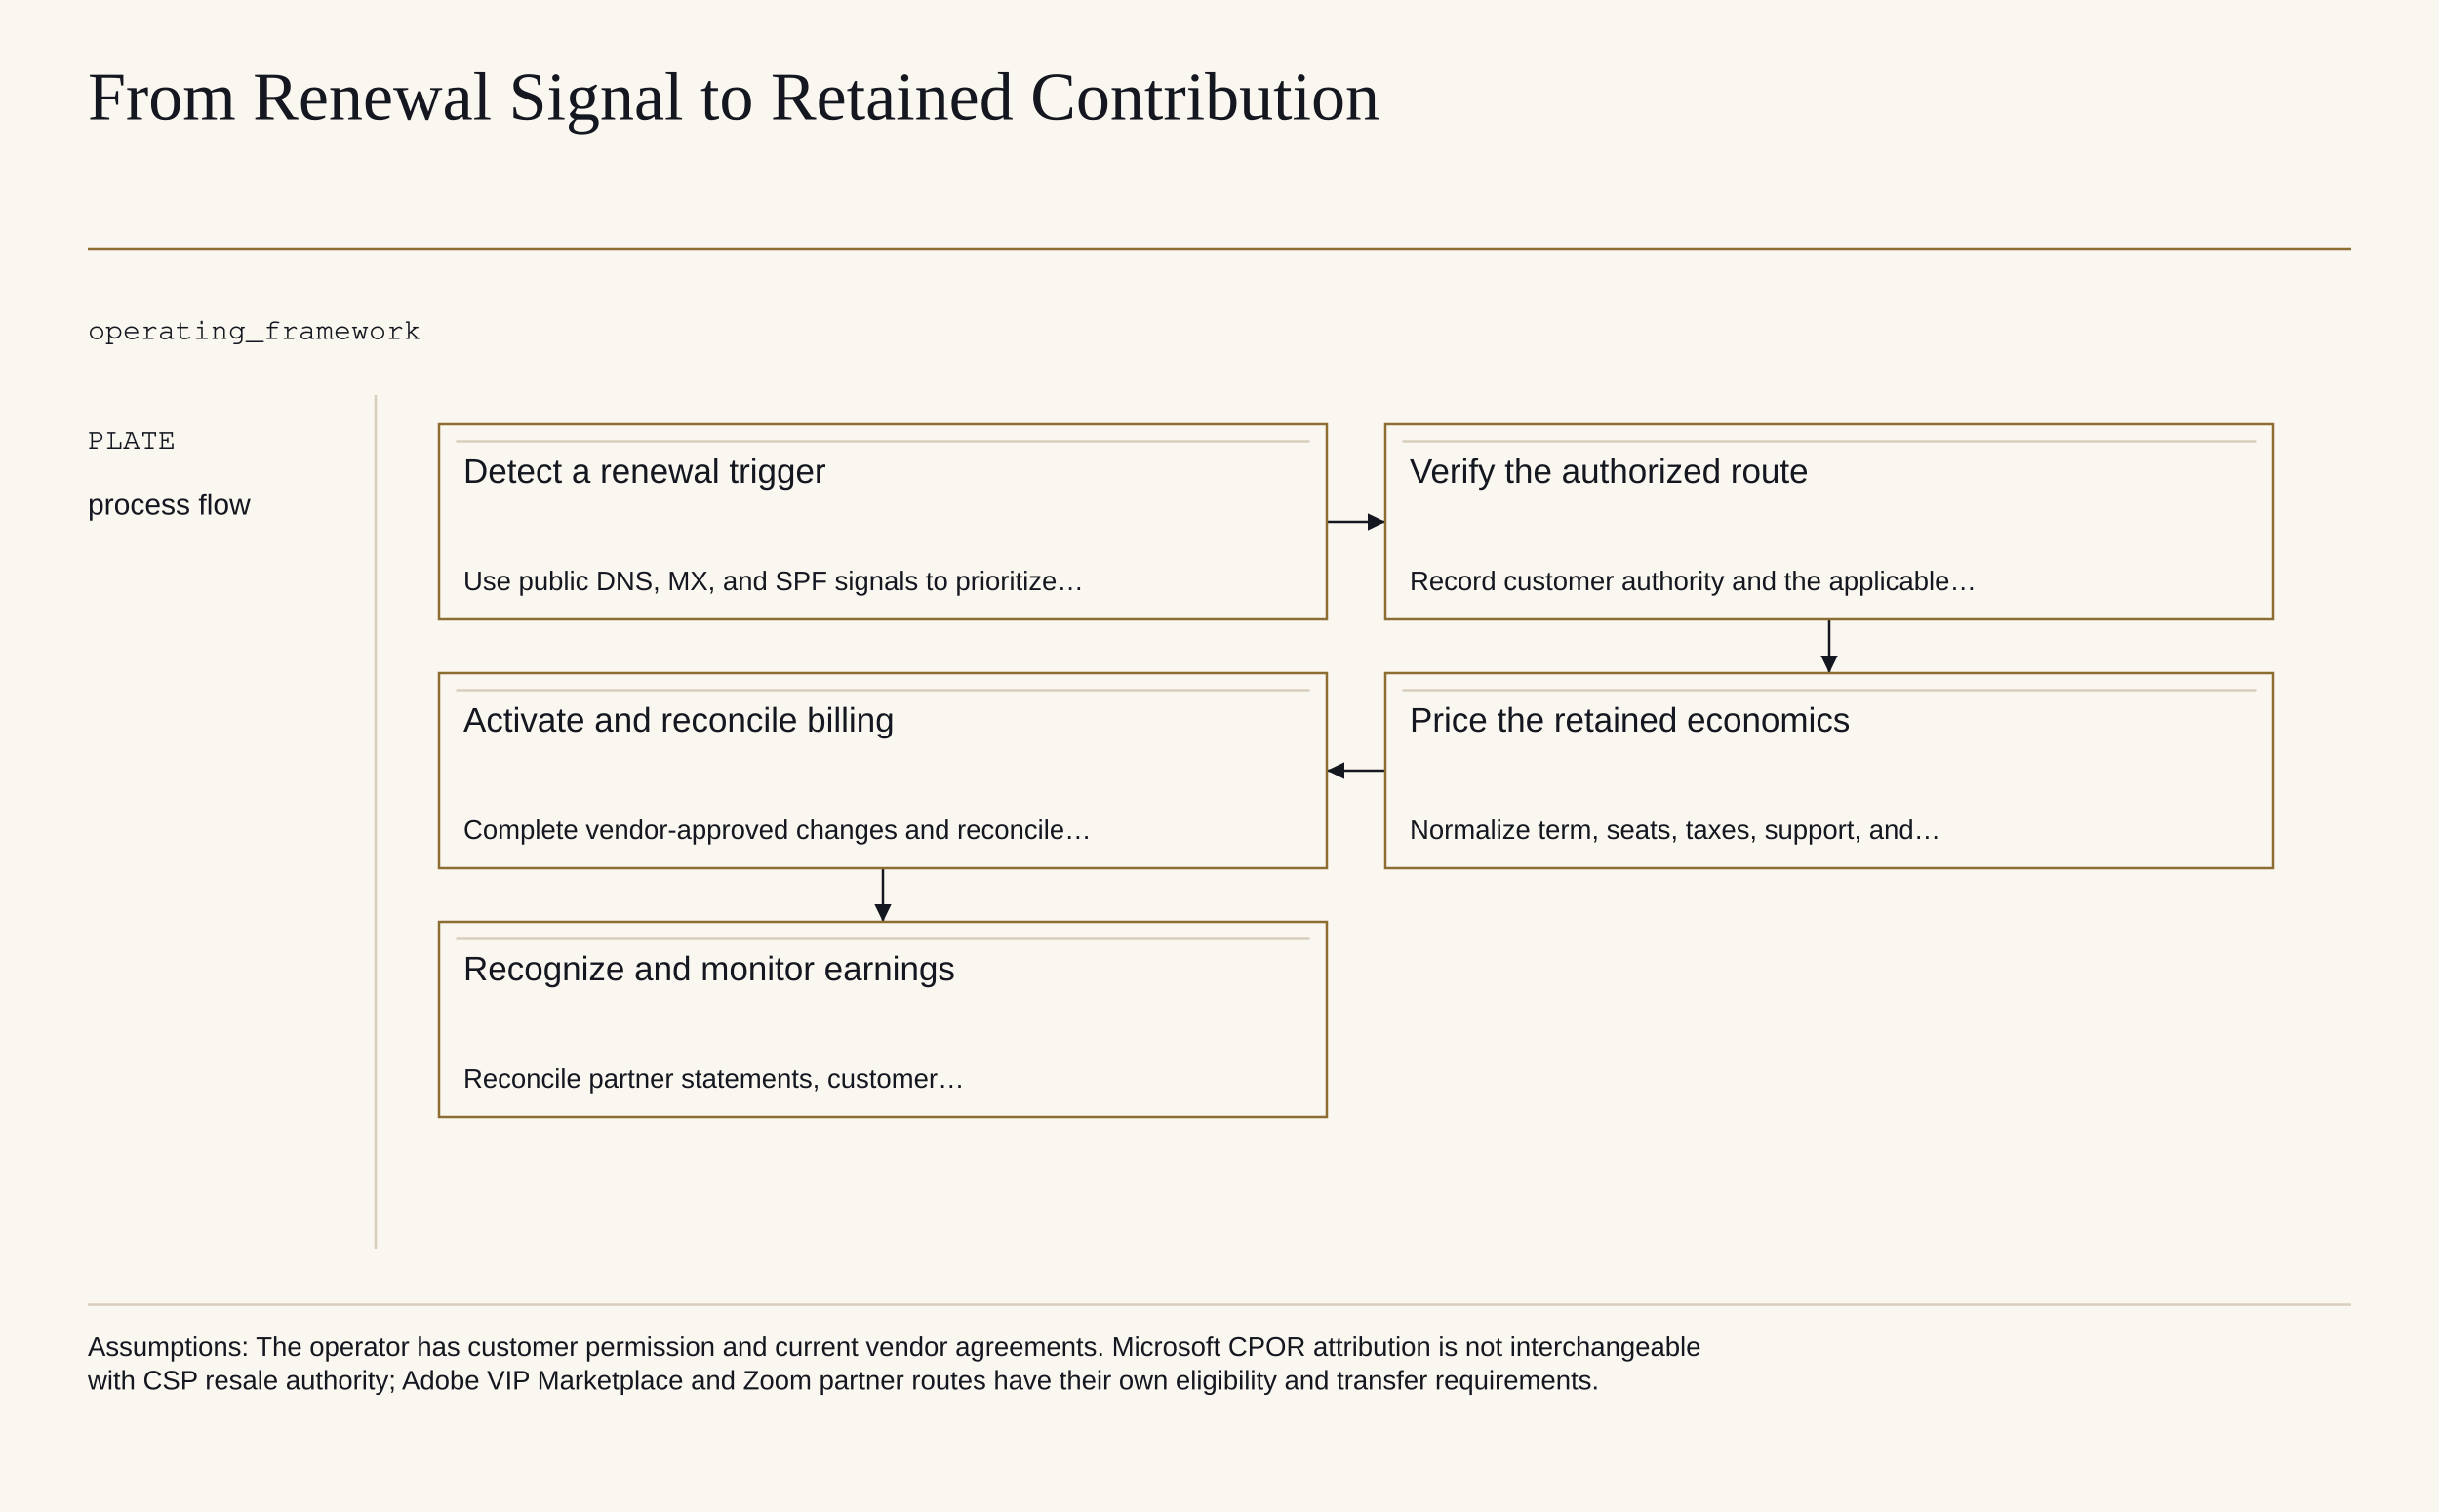
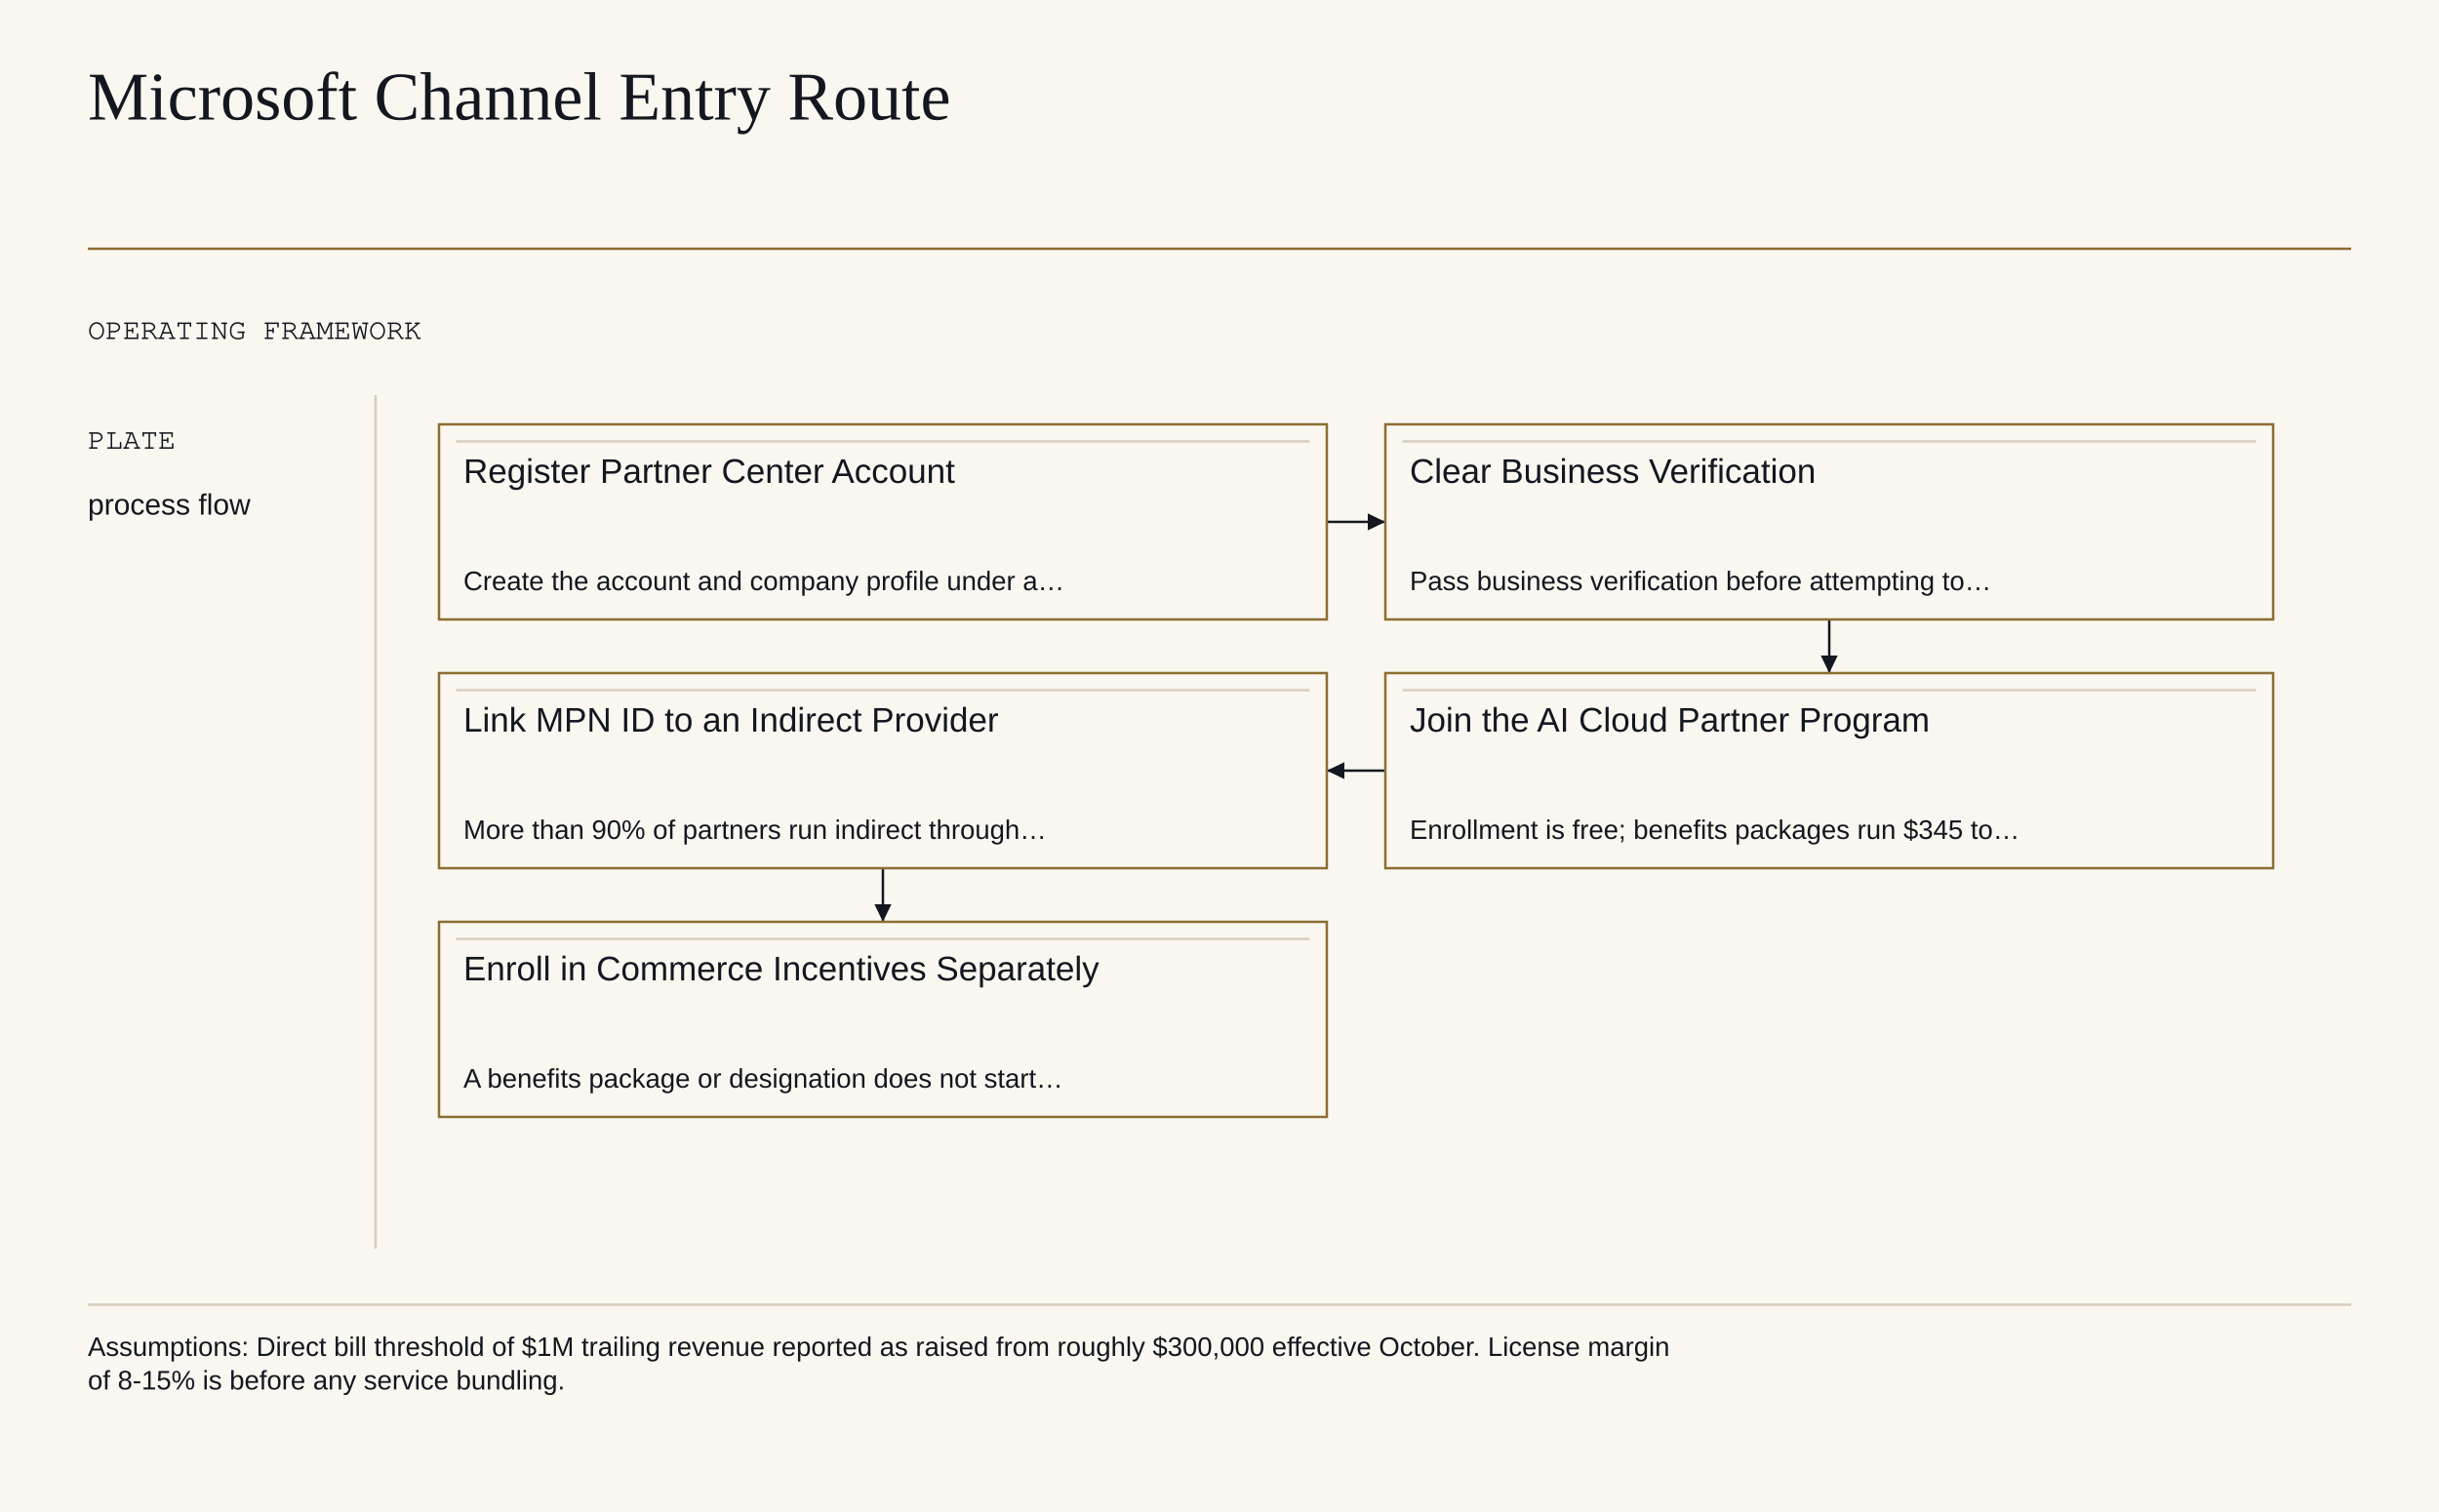
<svg xmlns="http://www.w3.org/2000/svg" viewBox="0 0 1000 620" role="img">
  <rect x="0" y="0" width="1000" height="620" fill="#FAF7F0" stroke="none" stroke-width="1" />
  <text x="36" y="49" font-family="Georgia, 'Times New Roman', serif" font-size="28" fill="#14171F" text-anchor="start" style="font-variant-numeric:tabular-nums">
-     <tspan x="36" dy="0">From Renewal Signal to Retained Contribution</tspan>
+     <tspan x="36" dy="0">Microsoft Channel Entry Route</tspan>
  </text>
  <line x1="36" y1="102" x2="964" y2="102" stroke="#8C6D32" stroke-width="1" />
  <text x="36" y="139" font-family="Courier, monospace" font-size="12" fill="#14171F" text-anchor="start" style="font-variant-numeric:tabular-nums">
-     <tspan x="36" dy="0">operating_framework</tspan>
+     <tspan x="36" dy="0">OPERATING FRAMEWORK</tspan>
  </text>
  <line x1="154" y1="162" x2="154" y2="512" stroke="#D8CEBE" stroke-width="1" />
  <text x="36" y="184" font-family="Courier, monospace" font-size="12" fill="#14171F" text-anchor="start" style="font-variant-numeric:tabular-nums">
    <tspan x="36" dy="0">PLATE</tspan>
  </text>
  <text x="36" y="211" font-family="Arial, Helvetica, sans-serif" font-size="12" fill="#14171F" text-anchor="start" style="font-variant-numeric:tabular-nums">
    <tspan x="36" dy="0">process flow</tspan>
  </text>
  <line x1="544.0" y1="214.0" x2="568.0" y2="214.0" stroke="#14171F" stroke-width="1" />
  <polygon points="568.0,214.0 560.796,217.48 560.796,210.52" fill="#14171F" stroke="none" stroke-width="1" />
  <line x1="750.0" y1="254.0" x2="750.0" y2="276.0" stroke="#14171F" stroke-width="1" />
  <polygon points="750.0,276.0 746.52,268.796 753.48,268.796" fill="#14171F" stroke="none" stroke-width="1" />
  <line x1="568.0" y1="316.0" x2="544.0" y2="316.0" stroke="#14171F" stroke-width="1" />
  <polygon points="544.0,316.0 551.204,312.52 551.204,319.48" fill="#14171F" stroke="none" stroke-width="1" />
  <line x1="362.0" y1="356.0" x2="362.0" y2="378.0" stroke="#14171F" stroke-width="1" />
  <polygon points="362.0,378.0 358.52,370.796 365.48,370.796" fill="#14171F" stroke="none" stroke-width="1" />
  <rect x="180.0" y="174.0" width="364.0" height="80.0" fill="#FAF7F0" stroke="#8C6D32" stroke-width="1" />
  <line x1="187.0" y1="181.0" x2="537.0" y2="181.0" stroke="#D8CEBE" stroke-width="1" />
  <text x="190.0" y="198.0" font-family="Arial, Helvetica, sans-serif" font-size="14" fill="#14171F" text-anchor="start" style="font-variant-numeric:tabular-nums">
-     <tspan x="190.0" dy="0">Detect a renewal trigger</tspan>
+     <tspan x="190.0" dy="0">Register Partner Center Account</tspan>
  </text>
  <text x="190.0" y="242.0" font-family="Arial, Helvetica, sans-serif" font-size="11" fill="#14171F" text-anchor="start" style="font-variant-numeric:tabular-nums">
-     <tspan x="190.0" dy="0">Use public DNS, MX, and SPF signals to prioritize…</tspan>
+     <tspan x="190.0" dy="0">Create the account and company profile under a…</tspan>
  </text>
  <rect x="568.0" y="174.0" width="364.0" height="80.0" fill="#FAF7F0" stroke="#8C6D32" stroke-width="1" />
  <line x1="575.0" y1="181.0" x2="925.0" y2="181.0" stroke="#D8CEBE" stroke-width="1" />
  <text x="578.0" y="198.0" font-family="Arial, Helvetica, sans-serif" font-size="14" fill="#14171F" text-anchor="start" style="font-variant-numeric:tabular-nums">
-     <tspan x="578.0" dy="0">Verify the authorized route</tspan>
+     <tspan x="578.0" dy="0">Clear Business Verification</tspan>
  </text>
  <text x="578.0" y="242.0" font-family="Arial, Helvetica, sans-serif" font-size="11" fill="#14171F" text-anchor="start" style="font-variant-numeric:tabular-nums">
-     <tspan x="578.0" dy="0">Record customer authority and the applicable…</tspan>
+     <tspan x="578.0" dy="0">Pass business verification before attempting to…</tspan>
  </text>
  <rect x="568.0" y="276.0" width="364.0" height="80.0" fill="#FAF7F0" stroke="#8C6D32" stroke-width="1" />
  <line x1="575.0" y1="283.0" x2="925.0" y2="283.0" stroke="#D8CEBE" stroke-width="1" />
  <text x="578.0" y="300.0" font-family="Arial, Helvetica, sans-serif" font-size="14" fill="#14171F" text-anchor="start" style="font-variant-numeric:tabular-nums">
-     <tspan x="578.0" dy="0">Price the retained economics</tspan>
+     <tspan x="578.0" dy="0">Join the AI Cloud Partner Program</tspan>
  </text>
  <text x="578.0" y="344.0" font-family="Arial, Helvetica, sans-serif" font-size="11" fill="#14171F" text-anchor="start" style="font-variant-numeric:tabular-nums">
-     <tspan x="578.0" dy="0">Normalize term, seats, taxes, support, and…</tspan>
+     <tspan x="578.0" dy="0">Enrollment is free; benefits packages run $345 to…</tspan>
  </text>
  <rect x="180.0" y="276.0" width="364.0" height="80.0" fill="#FAF7F0" stroke="#8C6D32" stroke-width="1" />
  <line x1="187.0" y1="283.0" x2="537.0" y2="283.0" stroke="#D8CEBE" stroke-width="1" />
  <text x="190.0" y="300.0" font-family="Arial, Helvetica, sans-serif" font-size="14" fill="#14171F" text-anchor="start" style="font-variant-numeric:tabular-nums">
-     <tspan x="190.0" dy="0">Activate and reconcile billing</tspan>
+     <tspan x="190.0" dy="0">Link MPN ID to an Indirect Provider</tspan>
  </text>
  <text x="190.0" y="344.0" font-family="Arial, Helvetica, sans-serif" font-size="11" fill="#14171F" text-anchor="start" style="font-variant-numeric:tabular-nums">
-     <tspan x="190.0" dy="0">Complete vendor-approved changes and reconcile…</tspan>
+     <tspan x="190.0" dy="0">More than 90% of partners run indirect through…</tspan>
  </text>
  <rect x="180.0" y="378.0" width="364.0" height="80.0" fill="#FAF7F0" stroke="#8C6D32" stroke-width="1" />
  <line x1="187.0" y1="385.0" x2="537.0" y2="385.0" stroke="#D8CEBE" stroke-width="1" />
  <text x="190.0" y="402.0" font-family="Arial, Helvetica, sans-serif" font-size="14" fill="#14171F" text-anchor="start" style="font-variant-numeric:tabular-nums">
-     <tspan x="190.0" dy="0">Recognize and monitor earnings</tspan>
+     <tspan x="190.0" dy="0">Enroll in Commerce Incentives Separately</tspan>
  </text>
  <text x="190.0" y="446.0" font-family="Arial, Helvetica, sans-serif" font-size="11" fill="#14171F" text-anchor="start" style="font-variant-numeric:tabular-nums">
-     <tspan x="190.0" dy="0">Reconcile partner statements, customer…</tspan>
+     <tspan x="190.0" dy="0">A benefits package or designation does not start…</tspan>
  </text>
  <line x1="36" y1="535" x2="964" y2="535" stroke="#D8CEBE" stroke-width="1" />
  <text x="36" y="556" font-family="Arial, Helvetica, sans-serif" font-size="11" fill="#14171F" text-anchor="start" style="font-variant-numeric:tabular-nums">
-     <tspan x="36" dy="0">Assumptions: The operator has customer permission and current vendor agreements. Microsoft CPOR attribution is not interchangeable</tspan>
-     <tspan x="36" dy="13.75">with CSP resale authority; Adobe VIP Marketplace and Zoom partner routes have their own eligibility and transfer requirements.</tspan>
+     <tspan x="36" dy="0">Assumptions: Direct bill threshold of $1M trailing revenue reported as raised from roughly $300,000 effective October. License margin</tspan>
+     <tspan x="36" dy="13.75">of 8-15% is before any service bundling.</tspan>
  </text>
  <text x="36" y="592" font-family="Arial, Helvetica, sans-serif" font-size="10" fill="#14171F" text-anchor="start" style="font-variant-numeric:tabular-nums">
    <tspan x="36" dy="0" />
  </text>
</svg>
